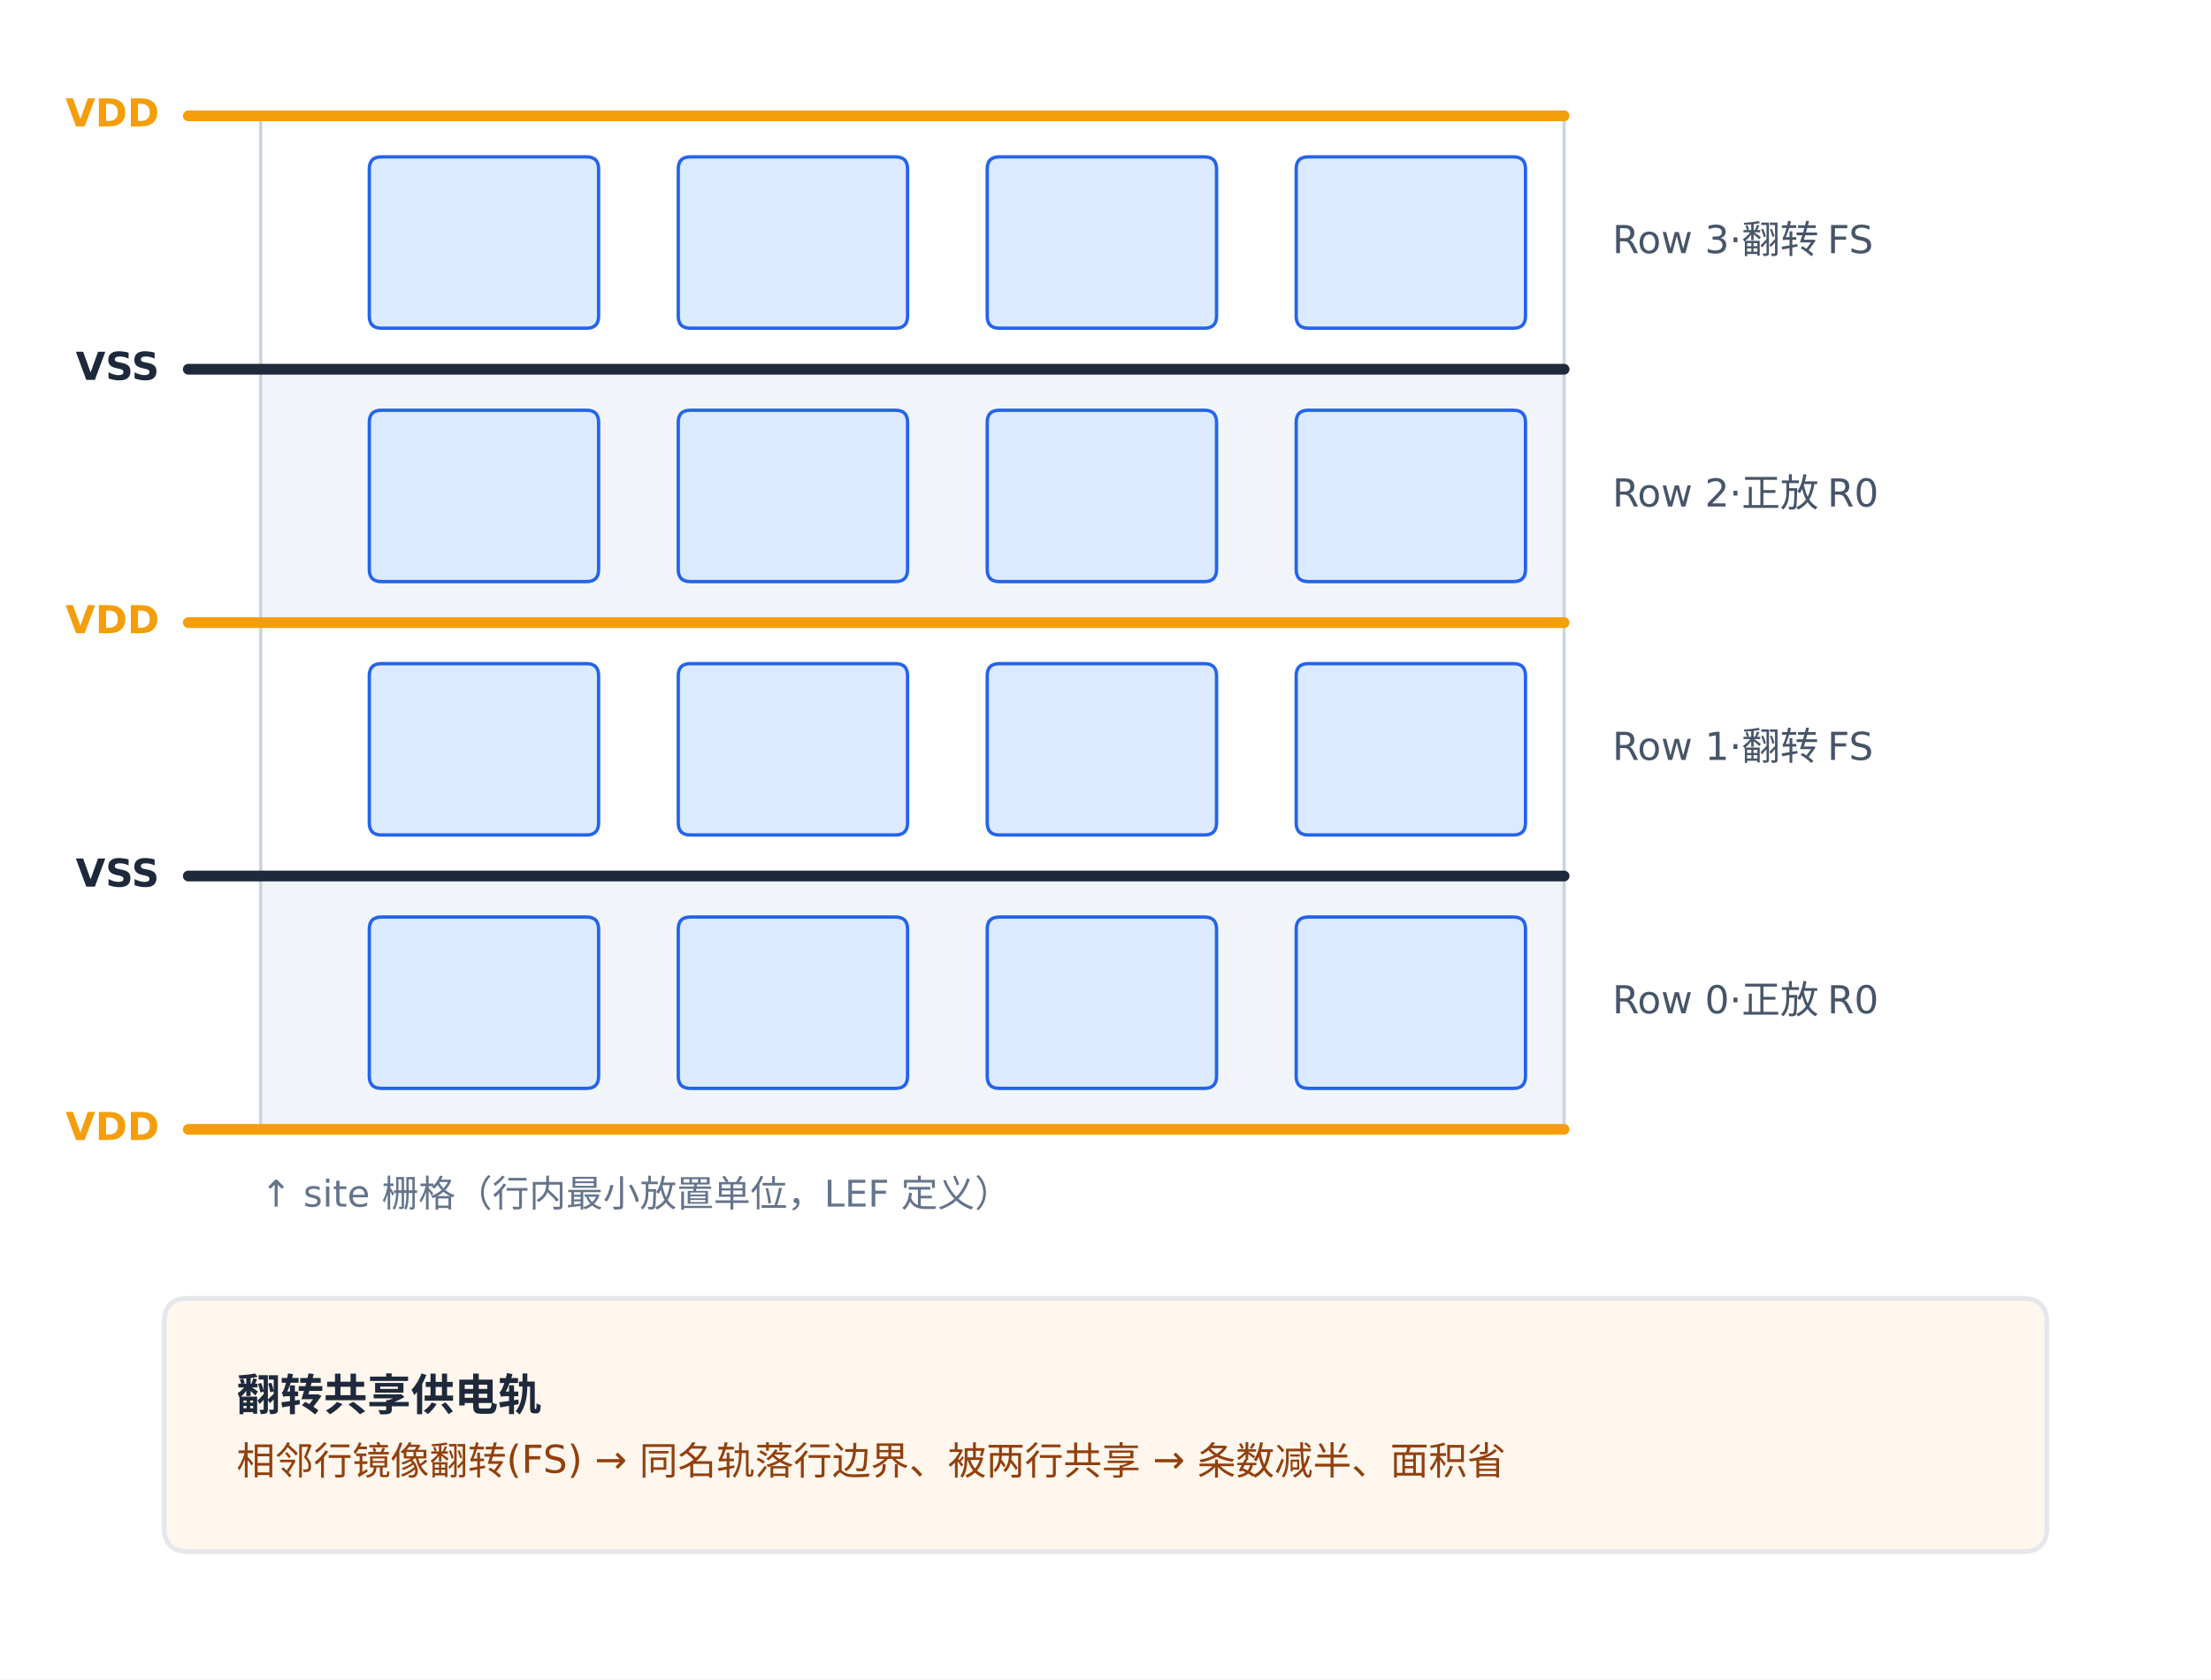
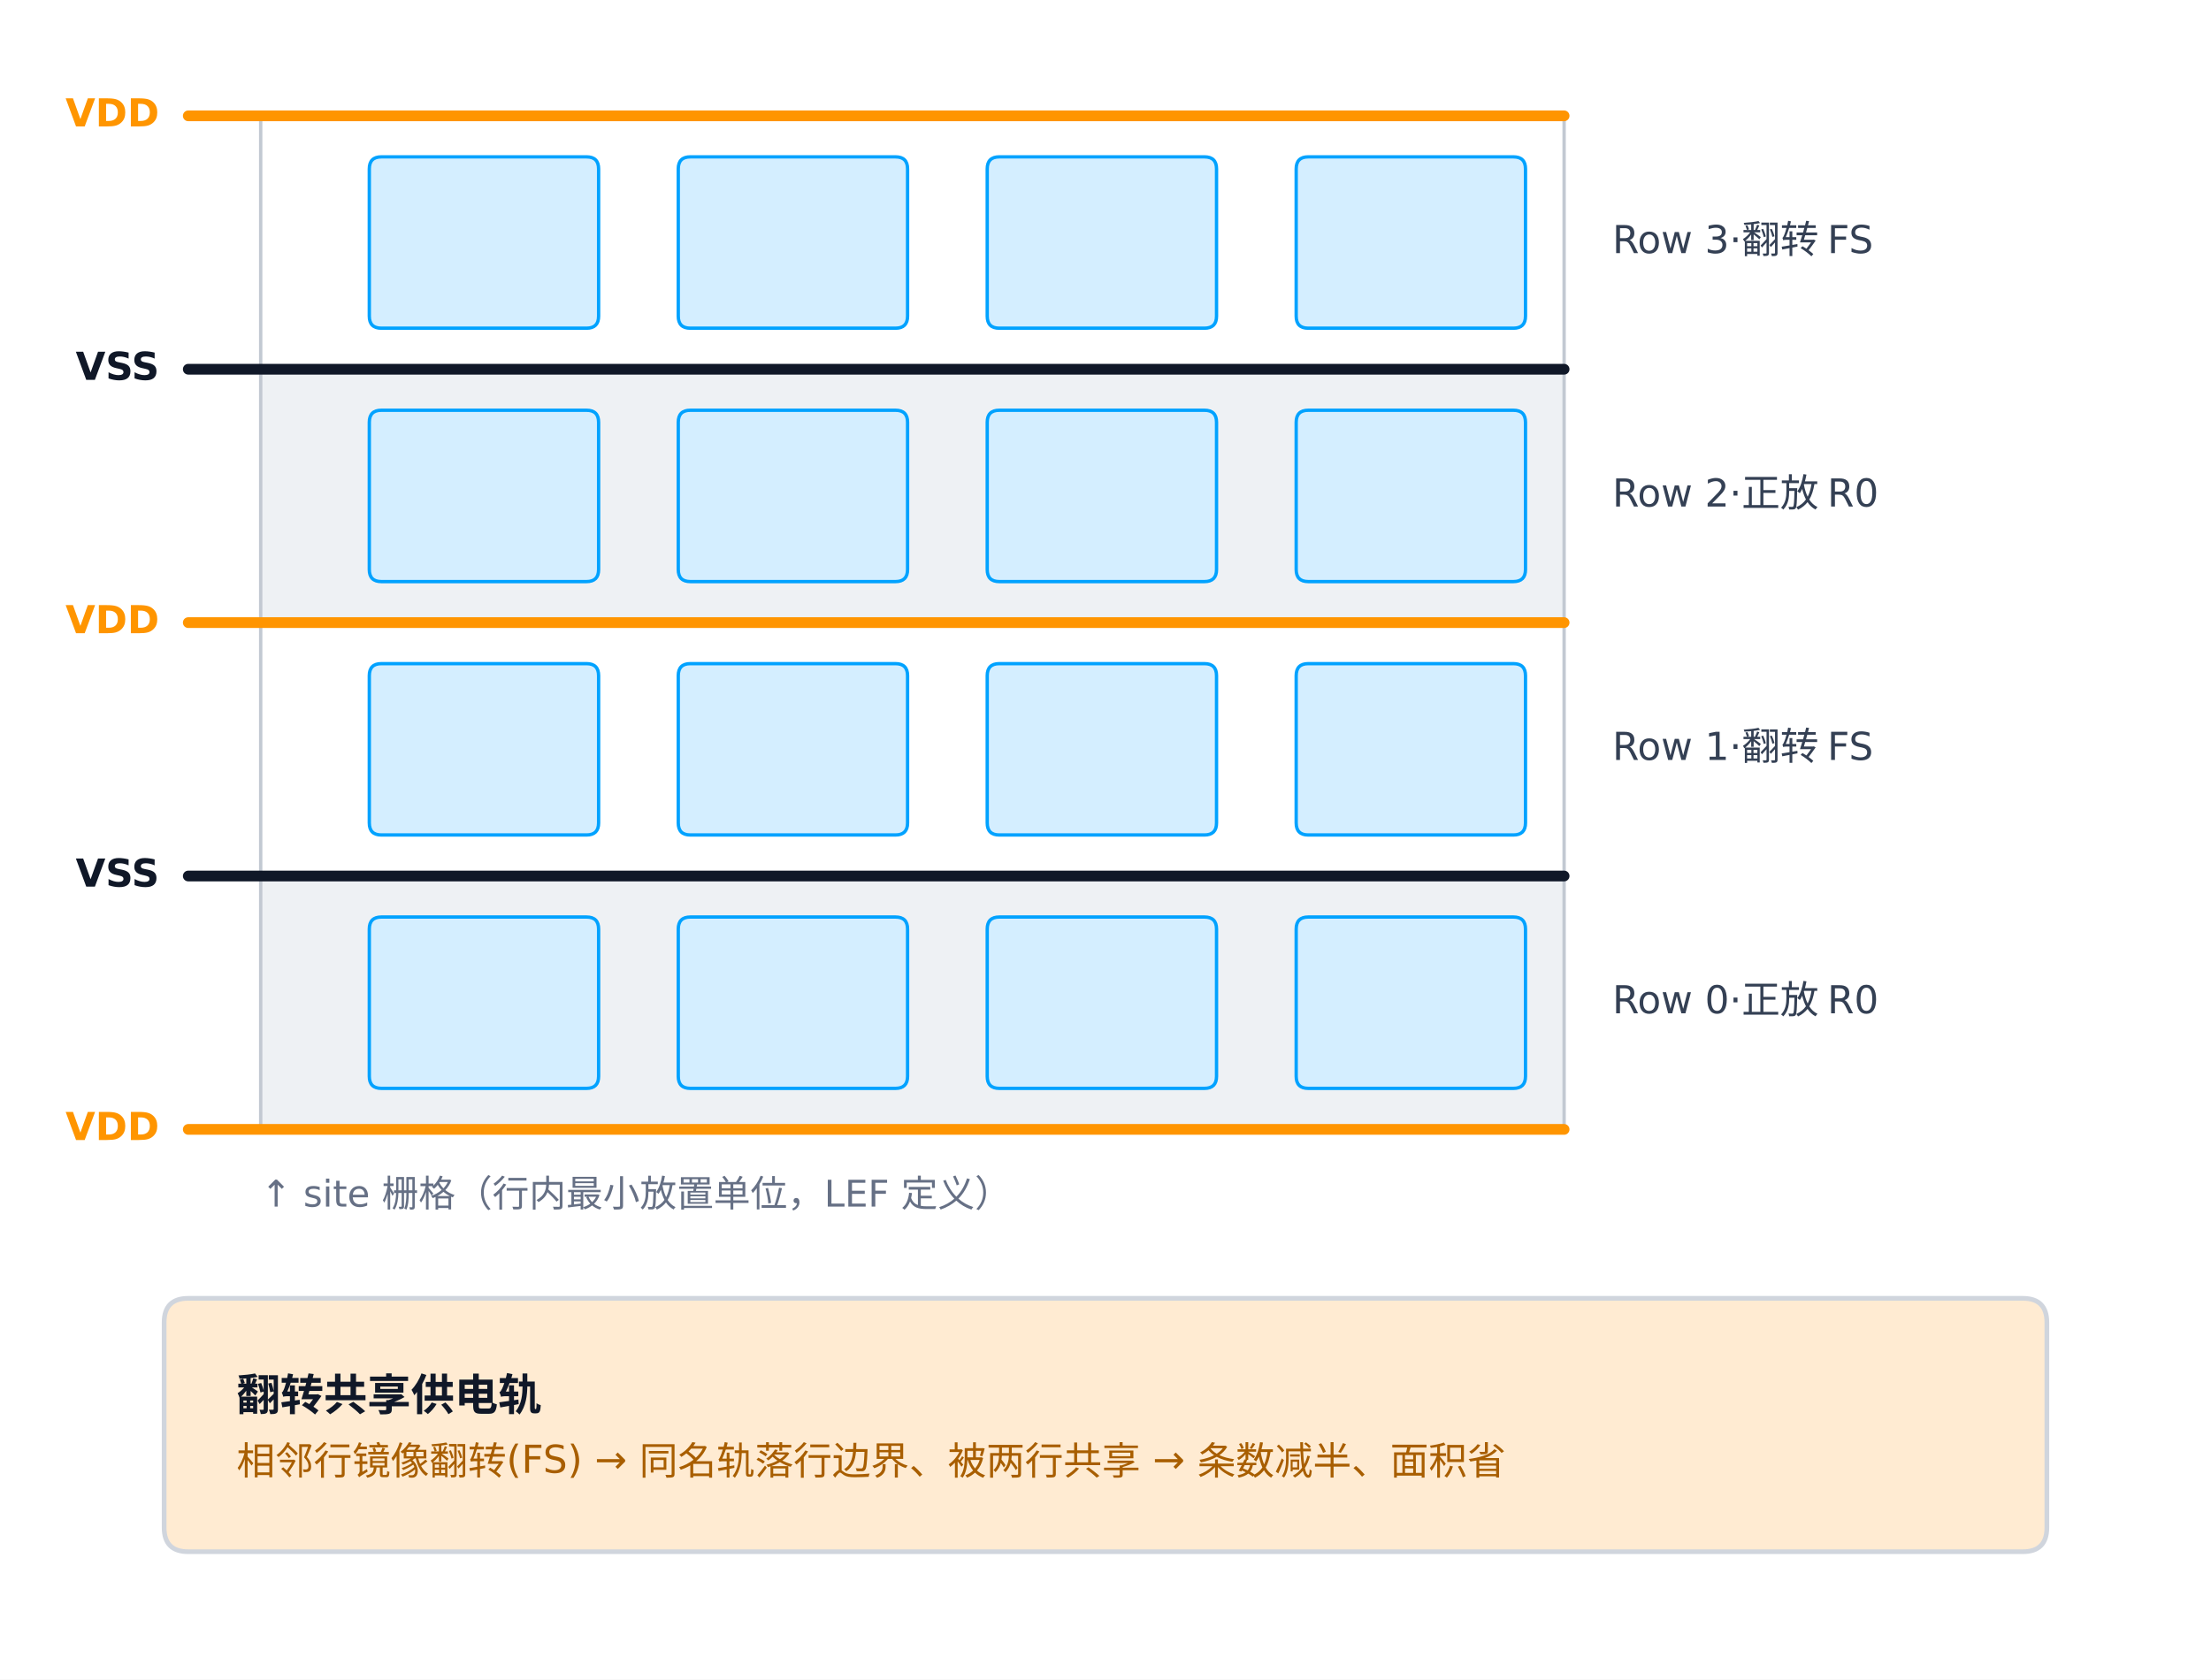
<svg xmlns="http://www.w3.org/2000/svg" width="659.52pt" height="501.12pt" viewBox="0 0 659.52 501.12" version="1.1">
  <defs>
    <style type="text/css">*{stroke-linejoin: round; stroke-linecap: butt}</style>
  </defs>
  <g id="figure_1">
    <g id="patch_1">
      <path d="M 0 501.12  L 659.52 501.12  L 659.52 0  L 0 0  z " style="fill: #ffffff" />
    </g>
    <g id="axes_1">
      <g id="patch_2">
-         <path d="M 5.76 495.36  L 653.76 495.36  L 653.76 5.76  L 5.76 5.76  z " clip-path="url(#peeeefcd293)" style="fill: #ffffff" />
+         <path d="M 5.76 495.36  L 653.76 495.36  L 653.76 5.76  L 5.76 5.76  z " clip-path="url(#p98e94a2d8c)" style="fill: #ffffff" />
      </g>
      <g id="patch_3">
-         <path d="M 77.76 336.96  L 466.56 336.96  L 466.56 261.36  L 77.76 261.36  z " clip-path="url(#peeeefcd293)" style="fill: #f1f5f9; stroke: #cbd5e1; stroke-linejoin: miter" />
+         <path d="M 77.76 336.96  L 466.56 336.96  L 466.56 261.36  L 77.76 261.36  z " clip-path="url(#p98e94a2d8c)" style="fill: #eef1f4; stroke: #c2c9d2; stroke-linejoin: miter" />
      </g>
      <g id="patch_4">
-         <path d="M 77.76 261.36  L 466.56 261.36  L 466.56 185.76  L 77.76 185.76  z " clip-path="url(#peeeefcd293)" style="fill: #ffffff; stroke: #cbd5e1; stroke-linejoin: miter" />
+         <path d="M 77.76 261.36  L 466.56 261.36  L 466.56 185.76  L 77.76 185.76  z " clip-path="url(#p98e94a2d8c)" style="fill: #ffffff; stroke: #c2c9d2; stroke-linejoin: miter" />
      </g>
      <g id="patch_5">
-         <path d="M 77.76 185.76  L 466.56 185.76  L 466.56 110.16  L 77.76 110.16  z " clip-path="url(#peeeefcd293)" style="fill: #f1f5f9; stroke: #cbd5e1; stroke-linejoin: miter" />
+         <path d="M 77.76 185.76  L 466.56 185.76  L 466.56 110.16  L 77.76 110.16  z " clip-path="url(#p98e94a2d8c)" style="fill: #eef1f4; stroke: #c2c9d2; stroke-linejoin: miter" />
      </g>
      <g id="patch_6">
-         <path d="M 77.76 110.16  L 466.56 110.16  L 466.56 34.56  L 77.76 34.56  z " clip-path="url(#peeeefcd293)" style="fill: #ffffff; stroke: #cbd5e1; stroke-linejoin: miter" />
+         <path d="M 77.76 110.16  L 466.56 110.16  L 466.56 34.56  L 77.76 34.56  z " clip-path="url(#p98e94a2d8c)" style="fill: #ffffff; stroke: #c2c9d2; stroke-linejoin: miter" />
      </g>
      <g id="patch_7">
-         <path d="M 56.16 462.96  L 603.36 462.96  Q 610.56 462.96 610.56 455.76  L 610.56 394.56  Q 610.56 387.36 603.36 387.36  L 56.16 387.36  Q 48.96 387.36 48.96 394.56  L 48.96 455.76  Q 48.96 462.96 56.16 462.96  z " clip-path="url(#peeeefcd293)" style="fill: #fff7ed; stroke: #e5e7eb; stroke-width: 1.4; stroke-linejoin: miter" />
+         <path d="M 56.16 462.96  L 603.36 462.96  Q 610.56 462.96 610.56 455.76  L 610.56 394.56  Q 610.56 387.36 603.36 387.36  L 56.16 387.36  Q 48.96 387.36 48.96 394.56  L 48.96 455.76  Q 48.96 462.96 56.16 462.96  z " clip-path="url(#p98e94a2d8c)" style="fill: #ffebd2; stroke: #d0d5dd; stroke-width: 1.4; stroke-linejoin: miter" />
      </g>
      <g id="text_1">
-         <text style="font-size: 11.5px; font-family: 'Microsoft YaHei', 'Microsoft YaHei UI', 'SimHei', 'Segoe UI', 'DejaVu Sans', sans-serif; text-anchor: start; fill: #475569" x="480.96" y="302.327" transform="rotate(-0 480.96 302.327)">Row 0·正放 R0</text>
+         <text style="font-size: 11.5px; font-family: 'Microsoft YaHei', 'Microsoft YaHei UI', 'SimHei', 'Segoe UI', 'DejaVu Sans', sans-serif; text-anchor: start; fill: #344054" x="480.96" y="302.327" transform="rotate(-0 480.96 302.327)">Row 0·正放 R0</text>
      </g>
      <g id="patch_8">
-         <path d="M 113.76 324.72  L 174.96 324.72  Q 178.56 324.72 178.56 321.12  L 178.56 277.2  Q 178.56 273.6 174.96 273.6  L 113.76 273.6  Q 110.16 273.6 110.16 277.2  L 110.16 321.12  Q 110.16 324.72 113.76 324.72  z " clip-path="url(#peeeefcd293)" style="fill: #dbeafe; stroke: #2563eb; stroke-linejoin: miter" />
+         <path d="M 113.76 324.72  L 174.96 324.72  Q 178.56 324.72 178.56 321.12  L 178.56 277.2  Q 178.56 273.6 174.96 273.6  L 113.76 273.6  Q 110.16 273.6 110.16 277.2  L 110.16 321.12  Q 110.16 324.72 113.76 324.72  z " clip-path="url(#p98e94a2d8c)" style="fill: #d4eeff; stroke: #00a2ff; stroke-linejoin: miter" />
      </g>
      <g id="patch_9">
-         <path d="M 205.92 324.72  L 267.12 324.72  Q 270.72 324.72 270.72 321.12  L 270.72 277.2  Q 270.72 273.6 267.12 273.6  L 205.92 273.6  Q 202.32 273.6 202.32 277.2  L 202.32 321.12  Q 202.32 324.72 205.92 324.72  z " clip-path="url(#peeeefcd293)" style="fill: #dbeafe; stroke: #2563eb; stroke-linejoin: miter" />
+         <path d="M 205.92 324.72  L 267.12 324.72  Q 270.72 324.72 270.72 321.12  L 270.72 277.2  Q 270.72 273.6 267.12 273.6  L 205.92 273.6  Q 202.32 273.6 202.32 277.2  L 202.32 321.12  Q 202.32 324.72 205.92 324.72  z " clip-path="url(#p98e94a2d8c)" style="fill: #d4eeff; stroke: #00a2ff; stroke-linejoin: miter" />
      </g>
      <g id="patch_10">
-         <path d="M 298.08 324.72  L 359.28 324.72  Q 362.88 324.72 362.88 321.12  L 362.88 277.2  Q 362.88 273.6 359.28 273.6  L 298.08 273.6  Q 294.48 273.6 294.48 277.2  L 294.48 321.12  Q 294.48 324.72 298.08 324.72  z " clip-path="url(#peeeefcd293)" style="fill: #dbeafe; stroke: #2563eb; stroke-linejoin: miter" />
+         <path d="M 298.08 324.72  L 359.28 324.72  Q 362.88 324.72 362.88 321.12  L 362.88 277.2  Q 362.88 273.6 359.28 273.6  L 298.08 273.6  Q 294.48 273.6 294.48 277.2  L 294.48 321.12  Q 294.48 324.72 298.08 324.72  z " clip-path="url(#p98e94a2d8c)" style="fill: #d4eeff; stroke: #00a2ff; stroke-linejoin: miter" />
      </g>
      <g id="patch_11">
-         <path d="M 390.24 324.72  L 451.44 324.72  Q 455.04 324.72 455.04 321.12  L 455.04 277.2  Q 455.04 273.6 451.44 273.6  L 390.24 273.6  Q 386.64 273.6 386.64 277.2  L 386.64 321.12  Q 386.64 324.72 390.24 324.72  z " clip-path="url(#peeeefcd293)" style="fill: #dbeafe; stroke: #2563eb; stroke-linejoin: miter" />
+         <path d="M 390.24 324.72  L 451.44 324.72  Q 455.04 324.72 455.04 321.12  L 455.04 277.2  Q 455.04 273.6 451.44 273.6  L 390.24 273.6  Q 386.64 273.6 386.64 277.2  L 386.64 321.12  Q 386.64 324.72 390.24 324.72  z " clip-path="url(#p98e94a2d8c)" style="fill: #d4eeff; stroke: #00a2ff; stroke-linejoin: miter" />
      </g>
      <g id="text_2">
-         <text style="font-size: 11.5px; font-family: 'Microsoft YaHei', 'Microsoft YaHei UI', 'SimHei', 'Segoe UI', 'DejaVu Sans', sans-serif; text-anchor: start; fill: #475569" x="480.96" y="226.727" transform="rotate(-0 480.96 226.727)">Row 1·翻转 FS</text>
+         <text style="font-size: 11.5px; font-family: 'Microsoft YaHei', 'Microsoft YaHei UI', 'SimHei', 'Segoe UI', 'DejaVu Sans', sans-serif; text-anchor: start; fill: #344054" x="480.96" y="226.727" transform="rotate(-0 480.96 226.727)">Row 1·翻转 FS</text>
      </g>
      <g id="patch_12">
-         <path d="M 113.76 249.12  L 174.96 249.12  Q 178.56 249.12 178.56 245.52  L 178.56 201.6  Q 178.56 198 174.96 198  L 113.76 198  Q 110.16 198 110.16 201.6  L 110.16 245.52  Q 110.16 249.12 113.76 249.12  z " clip-path="url(#peeeefcd293)" style="fill: #dbeafe; stroke: #2563eb; stroke-linejoin: miter" />
+         <path d="M 113.76 249.12  L 174.96 249.12  Q 178.56 249.12 178.56 245.52  L 178.56 201.6  Q 178.56 198 174.96 198  L 113.76 198  Q 110.16 198 110.16 201.6  L 110.16 245.52  Q 110.16 249.12 113.76 249.12  z " clip-path="url(#p98e94a2d8c)" style="fill: #d4eeff; stroke: #00a2ff; stroke-linejoin: miter" />
      </g>
      <g id="patch_13">
-         <path d="M 205.92 249.12  L 267.12 249.12  Q 270.72 249.12 270.72 245.52  L 270.72 201.6  Q 270.72 198 267.12 198  L 205.92 198  Q 202.32 198 202.32 201.6  L 202.32 245.52  Q 202.32 249.12 205.92 249.12  z " clip-path="url(#peeeefcd293)" style="fill: #dbeafe; stroke: #2563eb; stroke-linejoin: miter" />
+         <path d="M 205.92 249.12  L 267.12 249.12  Q 270.72 249.12 270.72 245.52  L 270.72 201.6  Q 270.72 198 267.12 198  L 205.92 198  Q 202.32 198 202.32 201.6  L 202.32 245.52  Q 202.32 249.12 205.92 249.12  z " clip-path="url(#p98e94a2d8c)" style="fill: #d4eeff; stroke: #00a2ff; stroke-linejoin: miter" />
      </g>
      <g id="patch_14">
-         <path d="M 298.08 249.12  L 359.28 249.12  Q 362.88 249.12 362.88 245.52  L 362.88 201.6  Q 362.88 198 359.28 198  L 298.08 198  Q 294.48 198 294.48 201.6  L 294.48 245.52  Q 294.48 249.12 298.08 249.12  z " clip-path="url(#peeeefcd293)" style="fill: #dbeafe; stroke: #2563eb; stroke-linejoin: miter" />
+         <path d="M 298.08 249.12  L 359.28 249.12  Q 362.88 249.12 362.88 245.52  L 362.88 201.6  Q 362.88 198 359.28 198  L 298.08 198  Q 294.48 198 294.48 201.6  L 294.48 245.52  Q 294.48 249.12 298.08 249.12  z " clip-path="url(#p98e94a2d8c)" style="fill: #d4eeff; stroke: #00a2ff; stroke-linejoin: miter" />
      </g>
      <g id="patch_15">
-         <path d="M 390.24 249.12  L 451.44 249.12  Q 455.04 249.12 455.04 245.52  L 455.04 201.6  Q 455.04 198 451.44 198  L 390.24 198  Q 386.64 198 386.64 201.6  L 386.64 245.52  Q 386.64 249.12 390.24 249.12  z " clip-path="url(#peeeefcd293)" style="fill: #dbeafe; stroke: #2563eb; stroke-linejoin: miter" />
+         <path d="M 390.24 249.12  L 451.44 249.12  Q 455.04 249.12 455.04 245.52  L 455.04 201.6  Q 455.04 198 451.44 198  L 390.24 198  Q 386.64 198 386.64 201.6  L 386.64 245.52  Q 386.64 249.12 390.24 249.12  z " clip-path="url(#p98e94a2d8c)" style="fill: #d4eeff; stroke: #00a2ff; stroke-linejoin: miter" />
      </g>
      <g id="text_3">
-         <text style="font-size: 11.5px; font-family: 'Microsoft YaHei', 'Microsoft YaHei UI', 'SimHei', 'Segoe UI', 'DejaVu Sans', sans-serif; text-anchor: start; fill: #475569" x="480.96" y="151.127" transform="rotate(-0 480.96 151.127)">Row 2·正放 R0</text>
+         <text style="font-size: 11.5px; font-family: 'Microsoft YaHei', 'Microsoft YaHei UI', 'SimHei', 'Segoe UI', 'DejaVu Sans', sans-serif; text-anchor: start; fill: #344054" x="480.96" y="151.127" transform="rotate(-0 480.96 151.127)">Row 2·正放 R0</text>
      </g>
      <g id="patch_16">
-         <path d="M 113.76 173.52  L 174.96 173.52  Q 178.56 173.52 178.56 169.92  L 178.56 126  Q 178.56 122.4 174.96 122.4  L 113.76 122.4  Q 110.16 122.4 110.16 126  L 110.16 169.92  Q 110.16 173.52 113.76 173.52  z " clip-path="url(#peeeefcd293)" style="fill: #dbeafe; stroke: #2563eb; stroke-linejoin: miter" />
+         <path d="M 113.76 173.52  L 174.96 173.52  Q 178.56 173.52 178.56 169.92  L 178.56 126  Q 178.56 122.4 174.96 122.4  L 113.76 122.4  Q 110.16 122.4 110.16 126  L 110.16 169.92  Q 110.16 173.52 113.76 173.52  z " clip-path="url(#p98e94a2d8c)" style="fill: #d4eeff; stroke: #00a2ff; stroke-linejoin: miter" />
      </g>
      <g id="patch_17">
-         <path d="M 205.92 173.52  L 267.12 173.52  Q 270.72 173.52 270.72 169.92  L 270.72 126  Q 270.72 122.4 267.12 122.4  L 205.92 122.4  Q 202.32 122.4 202.32 126  L 202.32 169.92  Q 202.32 173.52 205.92 173.52  z " clip-path="url(#peeeefcd293)" style="fill: #dbeafe; stroke: #2563eb; stroke-linejoin: miter" />
+         <path d="M 205.92 173.52  L 267.12 173.52  Q 270.72 173.52 270.72 169.92  L 270.72 126  Q 270.72 122.4 267.12 122.4  L 205.92 122.4  Q 202.32 122.4 202.32 126  L 202.32 169.92  Q 202.32 173.52 205.92 173.52  z " clip-path="url(#p98e94a2d8c)" style="fill: #d4eeff; stroke: #00a2ff; stroke-linejoin: miter" />
      </g>
      <g id="patch_18">
-         <path d="M 298.08 173.52  L 359.28 173.52  Q 362.88 173.52 362.88 169.92  L 362.88 126  Q 362.88 122.4 359.28 122.4  L 298.08 122.4  Q 294.48 122.4 294.48 126  L 294.48 169.92  Q 294.48 173.52 298.08 173.52  z " clip-path="url(#peeeefcd293)" style="fill: #dbeafe; stroke: #2563eb; stroke-linejoin: miter" />
+         <path d="M 298.08 173.52  L 359.28 173.52  Q 362.88 173.52 362.88 169.92  L 362.88 126  Q 362.88 122.4 359.28 122.4  L 298.08 122.4  Q 294.48 122.4 294.48 126  L 294.48 169.92  Q 294.48 173.52 298.08 173.52  z " clip-path="url(#p98e94a2d8c)" style="fill: #d4eeff; stroke: #00a2ff; stroke-linejoin: miter" />
      </g>
      <g id="patch_19">
-         <path d="M 390.24 173.52  L 451.44 173.52  Q 455.04 173.52 455.04 169.92  L 455.04 126  Q 455.04 122.4 451.44 122.4  L 390.24 122.4  Q 386.64 122.4 386.64 126  L 386.64 169.92  Q 386.64 173.52 390.24 173.52  z " clip-path="url(#peeeefcd293)" style="fill: #dbeafe; stroke: #2563eb; stroke-linejoin: miter" />
+         <path d="M 390.24 173.52  L 451.44 173.52  Q 455.04 173.52 455.04 169.92  L 455.04 126  Q 455.04 122.4 451.44 122.4  L 390.24 122.4  Q 386.64 122.4 386.64 126  L 386.64 169.92  Q 386.64 173.52 390.24 173.52  z " clip-path="url(#p98e94a2d8c)" style="fill: #d4eeff; stroke: #00a2ff; stroke-linejoin: miter" />
      </g>
      <g id="text_4">
-         <text style="font-size: 11.5px; font-family: 'Microsoft YaHei', 'Microsoft YaHei UI', 'SimHei', 'Segoe UI', 'DejaVu Sans', sans-serif; text-anchor: start; fill: #475569" x="480.96" y="75.527" transform="rotate(-0 480.96 75.52699)">Row 3·翻转 FS</text>
+         <text style="font-size: 11.5px; font-family: 'Microsoft YaHei', 'Microsoft YaHei UI', 'SimHei', 'Segoe UI', 'DejaVu Sans', sans-serif; text-anchor: start; fill: #344054" x="480.96" y="75.527" transform="rotate(-0 480.96 75.52699)">Row 3·翻转 FS</text>
      </g>
      <g id="patch_20">
-         <path d="M 113.76 97.92  L 174.96 97.92  Q 178.56 97.92 178.56 94.32  L 178.56 50.4  Q 178.56 46.8 174.96 46.8  L 113.76 46.8  Q 110.16 46.8 110.16 50.4  L 110.16 94.32  Q 110.16 97.92 113.76 97.92  z " clip-path="url(#peeeefcd293)" style="fill: #dbeafe; stroke: #2563eb; stroke-linejoin: miter" />
+         <path d="M 113.76 97.92  L 174.96 97.92  Q 178.56 97.92 178.56 94.32  L 178.56 50.4  Q 178.56 46.8 174.96 46.8  L 113.76 46.8  Q 110.16 46.8 110.16 50.4  L 110.16 94.32  Q 110.16 97.92 113.76 97.92  z " clip-path="url(#p98e94a2d8c)" style="fill: #d4eeff; stroke: #00a2ff; stroke-linejoin: miter" />
      </g>
      <g id="patch_21">
-         <path d="M 205.92 97.92  L 267.12 97.92  Q 270.72 97.92 270.72 94.32  L 270.72 50.4  Q 270.72 46.8 267.12 46.8  L 205.92 46.8  Q 202.32 46.8 202.32 50.4  L 202.32 94.32  Q 202.32 97.92 205.92 97.92  z " clip-path="url(#peeeefcd293)" style="fill: #dbeafe; stroke: #2563eb; stroke-linejoin: miter" />
+         <path d="M 205.92 97.92  L 267.12 97.92  Q 270.72 97.92 270.72 94.32  L 270.72 50.4  Q 270.72 46.8 267.12 46.8  L 205.92 46.8  Q 202.32 46.8 202.32 50.4  L 202.32 94.32  Q 202.32 97.92 205.92 97.92  z " clip-path="url(#p98e94a2d8c)" style="fill: #d4eeff; stroke: #00a2ff; stroke-linejoin: miter" />
      </g>
      <g id="patch_22">
-         <path d="M 298.08 97.92  L 359.28 97.92  Q 362.88 97.92 362.88 94.32  L 362.88 50.4  Q 362.88 46.8 359.28 46.8  L 298.08 46.8  Q 294.48 46.8 294.48 50.4  L 294.48 94.32  Q 294.48 97.92 298.08 97.92  z " clip-path="url(#peeeefcd293)" style="fill: #dbeafe; stroke: #2563eb; stroke-linejoin: miter" />
+         <path d="M 298.08 97.92  L 359.28 97.92  Q 362.88 97.92 362.88 94.32  L 362.88 50.4  Q 362.88 46.8 359.28 46.8  L 298.08 46.8  Q 294.48 46.8 294.48 50.4  L 294.48 94.32  Q 294.48 97.92 298.08 97.92  z " clip-path="url(#p98e94a2d8c)" style="fill: #d4eeff; stroke: #00a2ff; stroke-linejoin: miter" />
      </g>
      <g id="patch_23">
-         <path d="M 390.24 97.92  L 451.44 97.92  Q 455.04 97.92 455.04 94.32  L 455.04 50.4  Q 455.04 46.8 451.44 46.8  L 390.24 46.8  Q 386.64 46.8 386.64 50.4  L 386.64 94.32  Q 386.64 97.92 390.24 97.92  z " clip-path="url(#peeeefcd293)" style="fill: #dbeafe; stroke: #2563eb; stroke-linejoin: miter" />
+         <path d="M 390.24 97.92  L 451.44 97.92  Q 455.04 97.92 455.04 94.32  L 455.04 50.4  Q 455.04 46.8 451.44 46.8  L 390.24 46.8  Q 386.64 46.8 386.64 50.4  L 386.64 94.32  Q 386.64 97.92 390.24 97.92  z " clip-path="url(#p98e94a2d8c)" style="fill: #d4eeff; stroke: #00a2ff; stroke-linejoin: miter" />
      </g>
      <g id="text_5">
-         <text style="font-weight: 700; font-size: 11.5px; font-family: 'Microsoft YaHei', 'Microsoft YaHei UI', 'SimHei', 'Segoe UI', 'DejaVu Sans', sans-serif; text-anchor: end; fill: #f59e0b" x="47.52" y="340.127" transform="rotate(-0 47.52 340.127)">VDD</text>
+         <text style="font-weight: 700; font-size: 11.5px; font-family: 'Microsoft YaHei', 'Microsoft YaHei UI', 'SimHei', 'Segoe UI', 'DejaVu Sans', sans-serif; text-anchor: end; fill: #ff9500" x="47.52" y="340.127" transform="rotate(-0 47.52 340.127)">VDD</text>
      </g>
      <g id="text_6">
-         <text style="font-weight: 700; font-size: 11.5px; font-family: 'Microsoft YaHei', 'Microsoft YaHei UI', 'SimHei', 'Segoe UI', 'DejaVu Sans', sans-serif; text-anchor: end; fill: #1e293b" x="47.52" y="264.527" transform="rotate(-0 47.52 264.527)">VSS</text>
+         <text style="font-weight: 700; font-size: 11.5px; font-family: 'Microsoft YaHei', 'Microsoft YaHei UI', 'SimHei', 'Segoe UI', 'DejaVu Sans', sans-serif; text-anchor: end; fill: #101828" x="47.52" y="264.527" transform="rotate(-0 47.52 264.527)">VSS</text>
      </g>
      <g id="text_7">
-         <text style="font-weight: 700; font-size: 11.5px; font-family: 'Microsoft YaHei', 'Microsoft YaHei UI', 'SimHei', 'Segoe UI', 'DejaVu Sans', sans-serif; text-anchor: end; fill: #f59e0b" x="47.52" y="188.927" transform="rotate(-0 47.52 188.927)">VDD</text>
+         <text style="font-weight: 700; font-size: 11.5px; font-family: 'Microsoft YaHei', 'Microsoft YaHei UI', 'SimHei', 'Segoe UI', 'DejaVu Sans', sans-serif; text-anchor: end; fill: #ff9500" x="47.52" y="188.927" transform="rotate(-0 47.52 188.927)">VDD</text>
      </g>
      <g id="text_8">
-         <text style="font-weight: 700; font-size: 11.5px; font-family: 'Microsoft YaHei', 'Microsoft YaHei UI', 'SimHei', 'Segoe UI', 'DejaVu Sans', sans-serif; text-anchor: end; fill: #1e293b" x="47.52" y="113.327" transform="rotate(-0 47.52 113.327)">VSS</text>
+         <text style="font-weight: 700; font-size: 11.5px; font-family: 'Microsoft YaHei', 'Microsoft YaHei UI', 'SimHei', 'Segoe UI', 'DejaVu Sans', sans-serif; text-anchor: end; fill: #101828" x="47.52" y="113.327" transform="rotate(-0 47.52 113.327)">VSS</text>
      </g>
      <g id="text_9">
-         <text style="font-weight: 700; font-size: 11.5px; font-family: 'Microsoft YaHei', 'Microsoft YaHei UI', 'SimHei', 'Segoe UI', 'DejaVu Sans', sans-serif; text-anchor: end; fill: #f59e0b" x="47.52" y="37.727" transform="rotate(-0 47.52 37.72699)">VDD</text>
+         <text style="font-weight: 700; font-size: 11.5px; font-family: 'Microsoft YaHei', 'Microsoft YaHei UI', 'SimHei', 'Segoe UI', 'DejaVu Sans', sans-serif; text-anchor: end; fill: #ff9500" x="47.52" y="37.727" transform="rotate(-0 47.52 37.72699)">VDD</text>
      </g>
      <g id="text_10">
-         <text style="font-size: 11px; font-family: 'Microsoft YaHei', 'Microsoft YaHei UI', 'SimHei', 'Segoe UI', 'DejaVu Sans', sans-serif; text-anchor: start; fill: #64748b" x="77.76" y="360" transform="rotate(-0 77.76 360)">↑ site 栅格（行内最小放置单位，LEF 定义）</text>
+         <text style="font-size: 11px; font-family: 'Microsoft YaHei', 'Microsoft YaHei UI', 'SimHei', 'Segoe UI', 'DejaVu Sans', sans-serif; text-anchor: start; fill: #667085" x="77.76" y="360" transform="rotate(-0 77.76 360)">↑ site 栅格（行内最小放置单位，LEF 定义）</text>
      </g>
      <g id="text_11">
-         <text style="font-weight: 700; font-size: 13px; font-family: 'Microsoft YaHei', 'Microsoft YaHei UI', 'SimHei', 'Segoe UI', 'DejaVu Sans', sans-serif; text-anchor: start; fill: #1e293b" x="70.56" y="420.792" transform="rotate(-0 70.56 420.7919)">翻转共享供电轨</text>
+         <text style="font-weight: 700; font-size: 13px; font-family: 'Microsoft YaHei', 'Microsoft YaHei UI', 'SimHei', 'Segoe UI', 'DejaVu Sans', sans-serif; text-anchor: start; fill: #101828" x="70.56" y="420.792" transform="rotate(-0 70.56 420.7919)">翻转共享供电轨</text>
      </g>
      <g id="text_12">
-         <text style="font-size: 11.5px; font-family: 'Microsoft YaHei', 'Microsoft YaHei UI', 'SimHei', 'Segoe UI', 'DejaVu Sans', sans-serif; text-anchor: start; fill: #92400e" x="70.56" y="439.941" transform="rotate(-0 70.56 439.9412)">相邻行镜像翻转(FS) → 同名轨落行边界、被两行共享 → 条数减半、面积省</text>
+         <text style="font-size: 11.5px; font-family: 'Microsoft YaHei', 'Microsoft YaHei UI', 'SimHei', 'Segoe UI', 'DejaVu Sans', sans-serif; text-anchor: start; fill: #a85e00" x="70.56" y="439.941" transform="rotate(-0 70.56 439.9412)">相邻行镜像翻转(FS) → 同名轨落行边界、被两行共享 → 条数减半、面积省</text>
      </g>
      <g id="line2d_1">
-         <path d="M 56.16 336.96  L 466.56 336.96  " clip-path="url(#peeeefcd293)" style="fill: none; stroke: #f59e0b; stroke-width: 3.2; stroke-linecap: round" />
+         <path d="M 56.16 336.96  L 466.56 336.96  " clip-path="url(#p98e94a2d8c)" style="fill: none; stroke: #ff9500; stroke-width: 3.2; stroke-linecap: round" />
      </g>
      <g id="line2d_2">
-         <path d="M 56.16 261.36  L 466.56 261.36  " clip-path="url(#peeeefcd293)" style="fill: none; stroke: #1e293b; stroke-width: 3.2; stroke-linecap: round" />
+         <path d="M 56.16 261.36  L 466.56 261.36  " clip-path="url(#p98e94a2d8c)" style="fill: none; stroke: #101828; stroke-width: 3.2; stroke-linecap: round" />
      </g>
      <g id="line2d_3">
-         <path d="M 56.16 185.76  L 466.56 185.76  " clip-path="url(#peeeefcd293)" style="fill: none; stroke: #f59e0b; stroke-width: 3.2; stroke-linecap: round" />
+         <path d="M 56.16 185.76  L 466.56 185.76  " clip-path="url(#p98e94a2d8c)" style="fill: none; stroke: #ff9500; stroke-width: 3.2; stroke-linecap: round" />
      </g>
      <g id="line2d_4">
-         <path d="M 56.16 110.16  L 466.56 110.16  " clip-path="url(#peeeefcd293)" style="fill: none; stroke: #1e293b; stroke-width: 3.2; stroke-linecap: round" />
+         <path d="M 56.16 110.16  L 466.56 110.16  " clip-path="url(#p98e94a2d8c)" style="fill: none; stroke: #101828; stroke-width: 3.2; stroke-linecap: round" />
      </g>
      <g id="line2d_5">
-         <path d="M 56.16 34.56  L 466.56 34.56  " clip-path="url(#peeeefcd293)" style="fill: none; stroke: #f59e0b; stroke-width: 3.2; stroke-linecap: round" />
+         <path d="M 56.16 34.56  L 466.56 34.56  " clip-path="url(#p98e94a2d8c)" style="fill: none; stroke: #ff9500; stroke-width: 3.2; stroke-linecap: round" />
      </g>
    </g>
  </g>
  <defs>
-     <clipPath id="peeeefcd293">
+     <clipPath id="p98e94a2d8c">
      <rect x="5.76" y="5.76" width="648" height="489.6" />
    </clipPath>
  </defs>
</svg>
